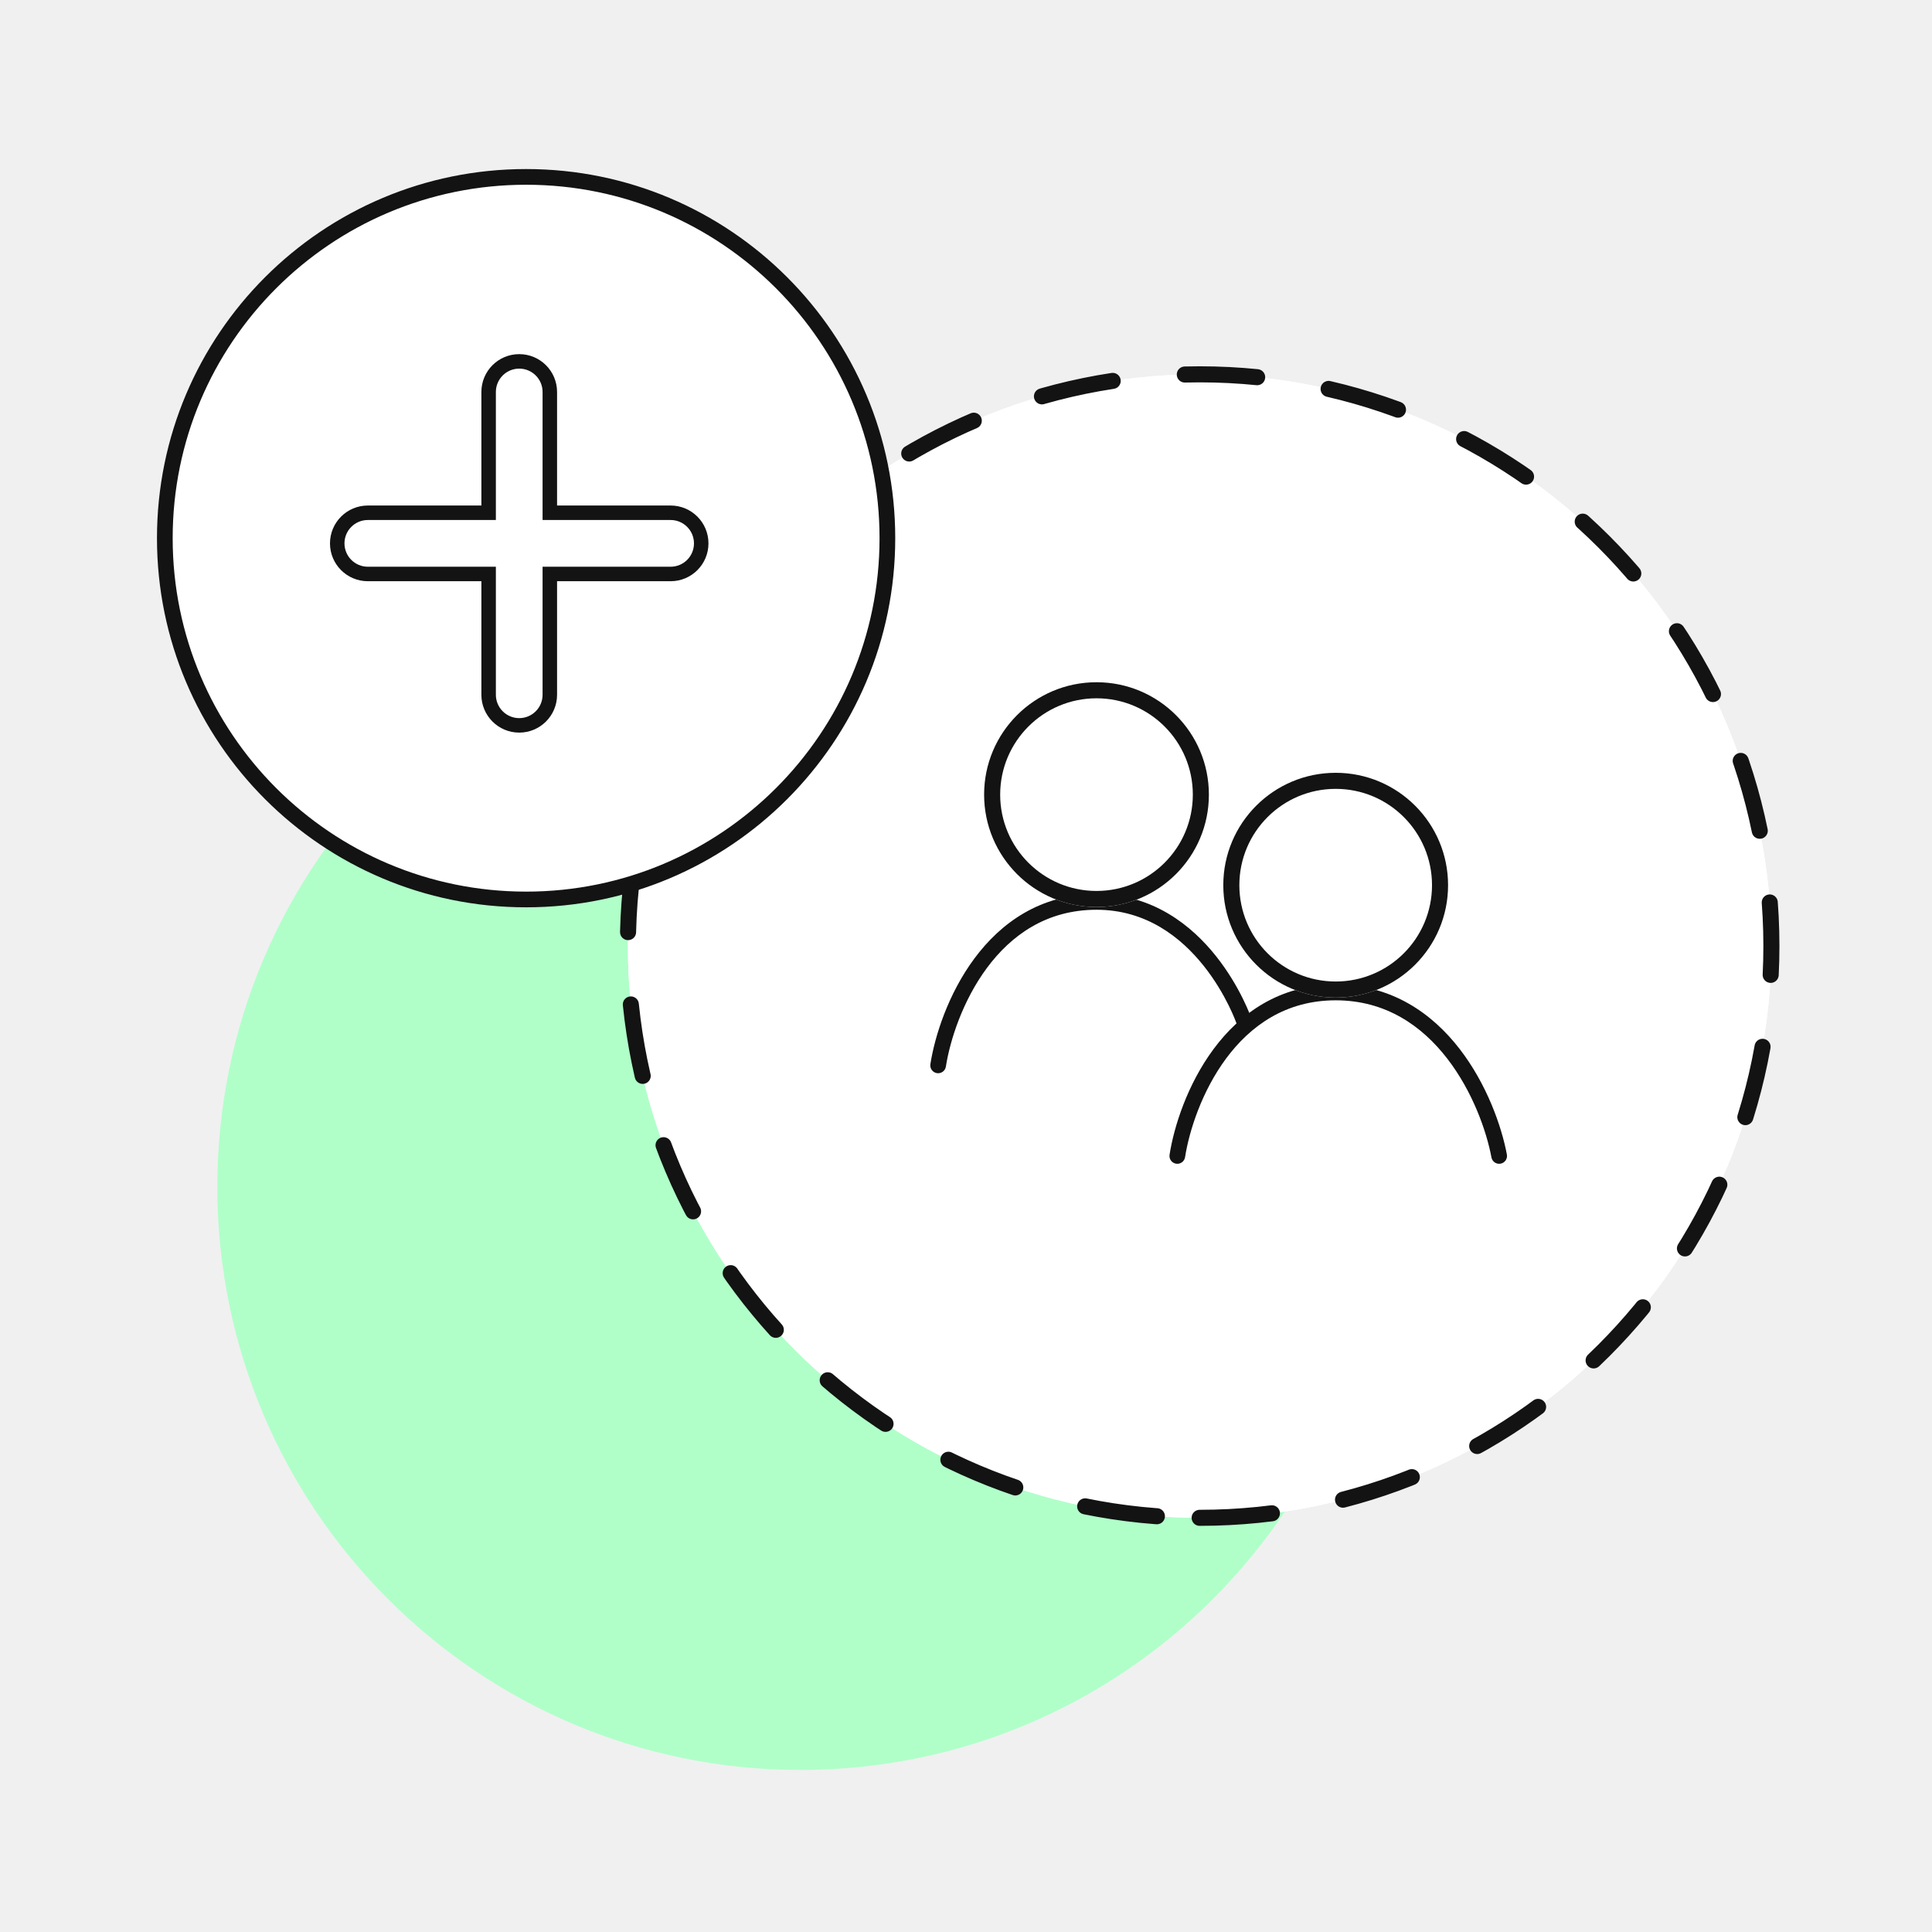
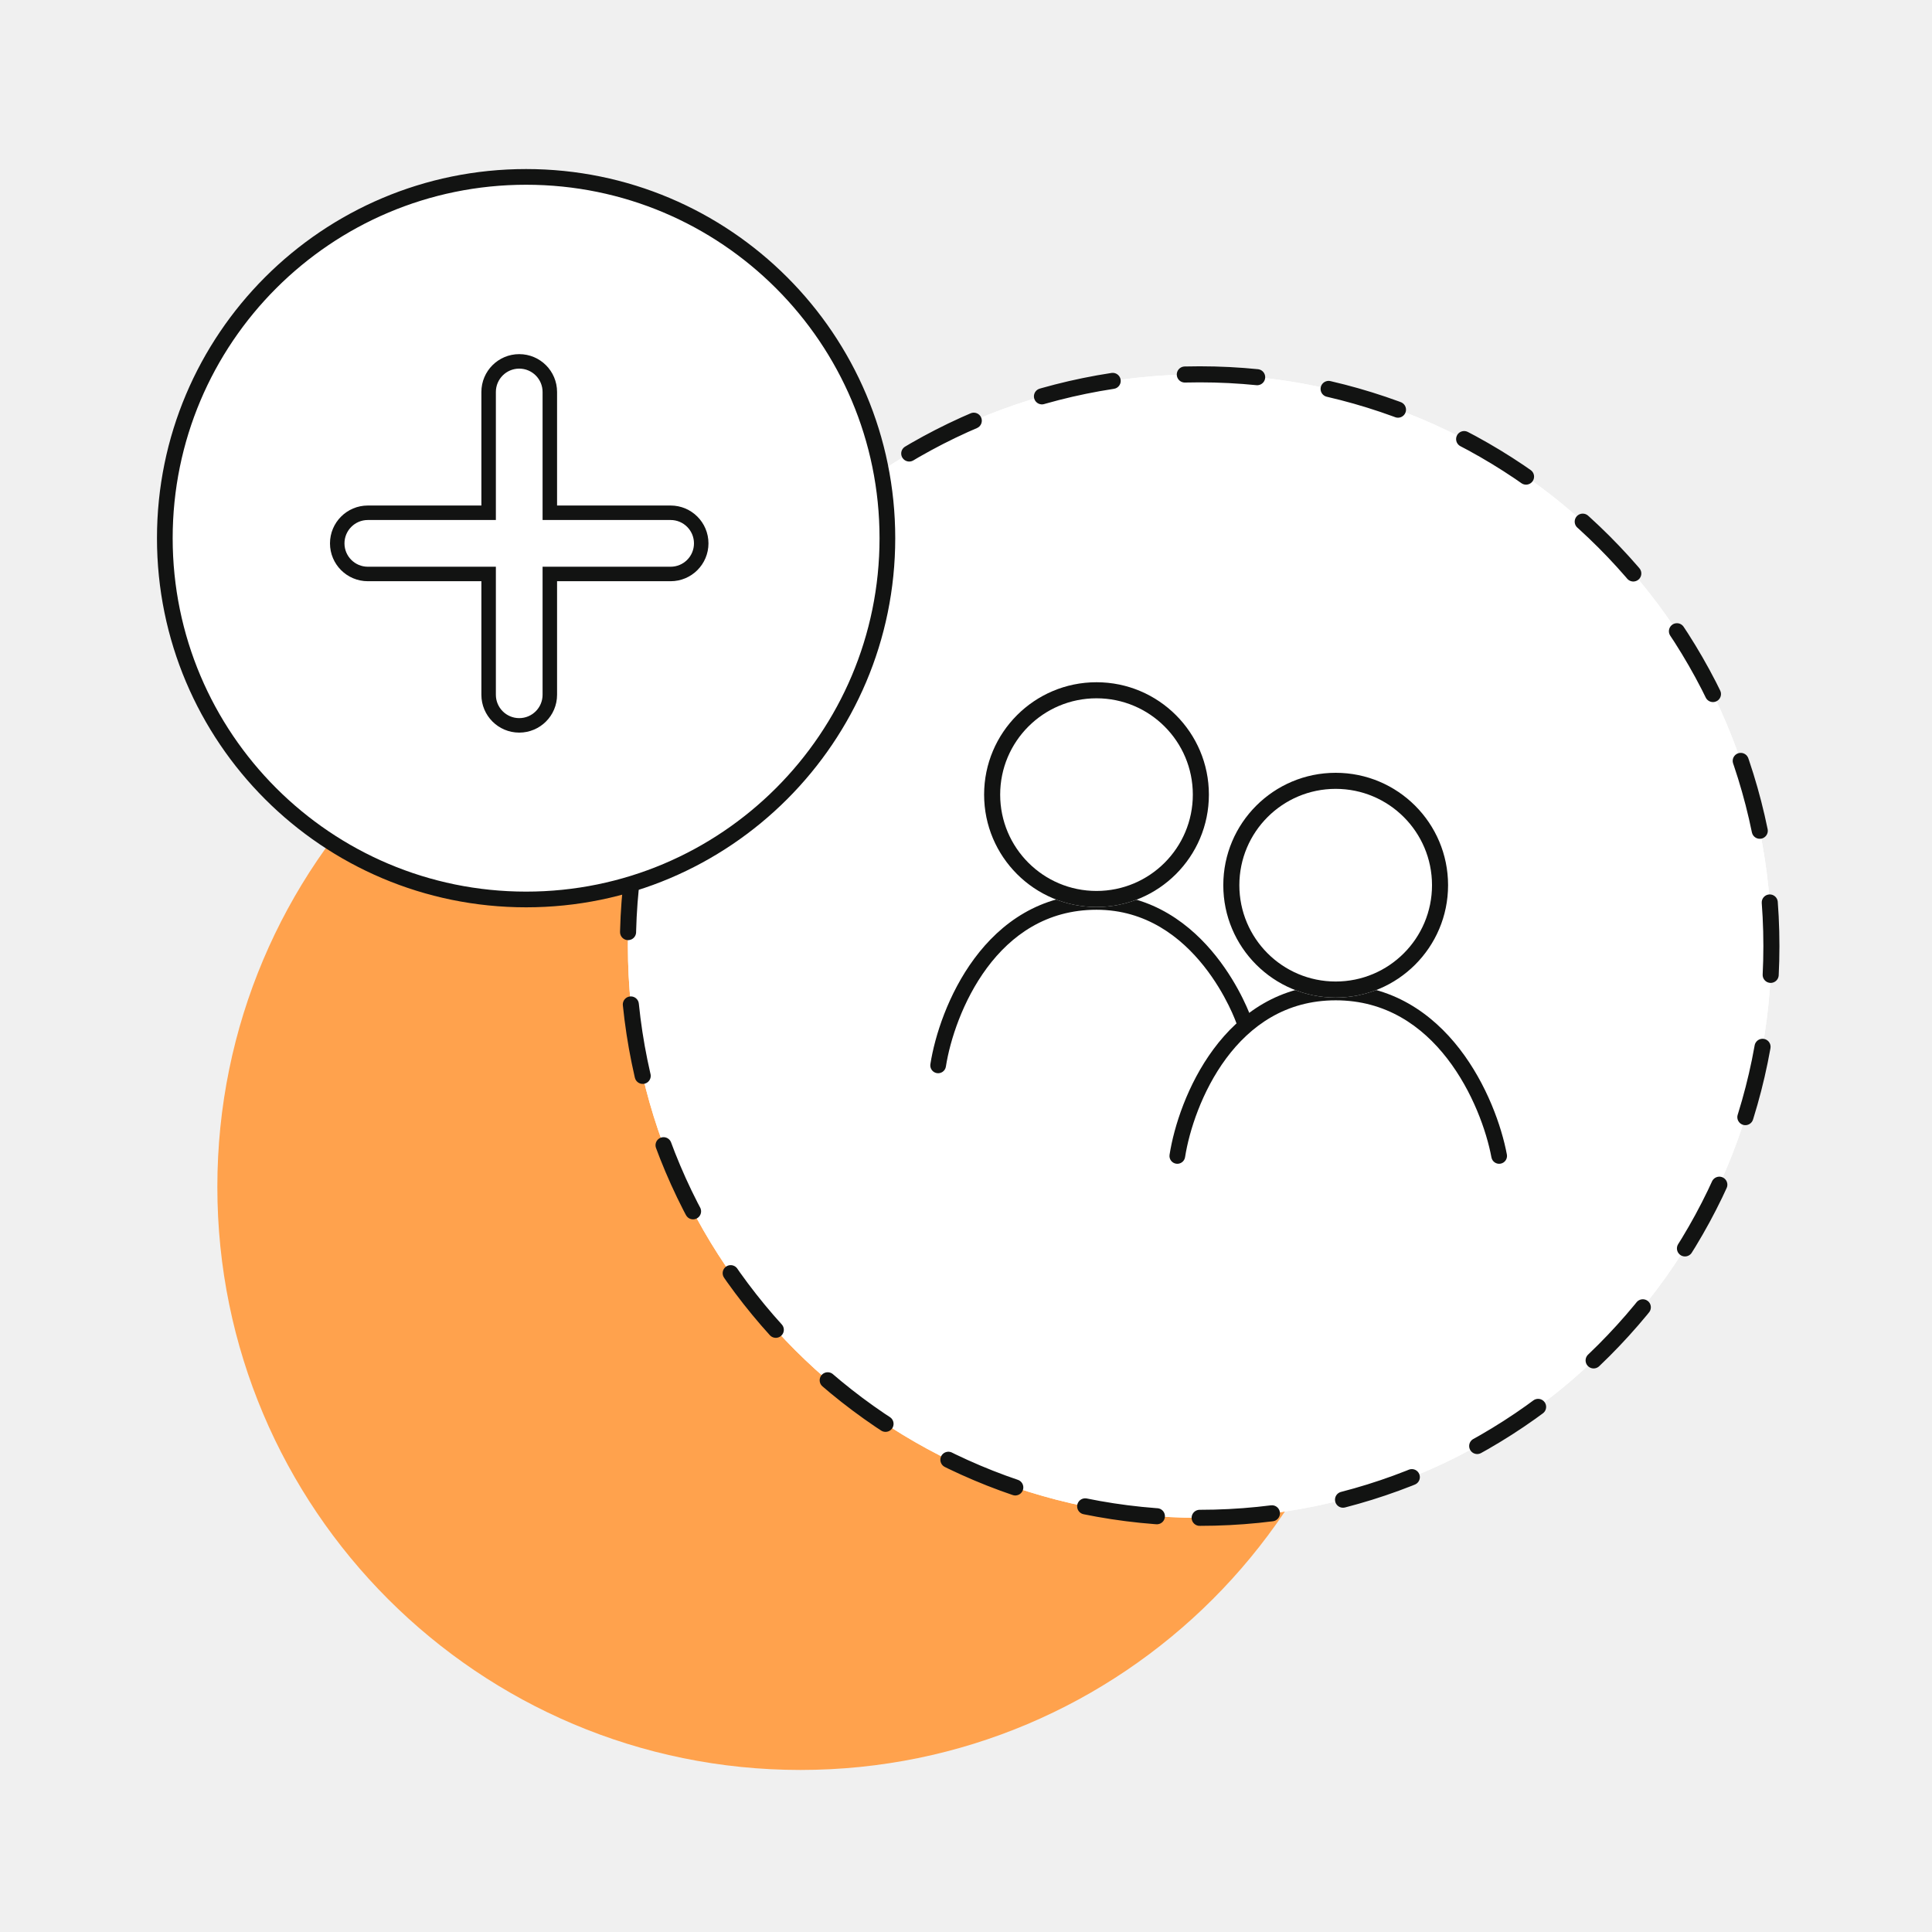
<svg xmlns="http://www.w3.org/2000/svg" width="160" height="160" viewBox="0 0 160 160" fill="none">
-   <path d="M66.29 146.58C92.96 146.58 114.58 124.96 114.58 98.29C114.58 71.62 92.96 50 66.29 50C39.62 50 18 71.62 18 98.29C18 124.96 39.62 146.58 66.29 146.58Z" fill="#B0FFC9" />
+   <path d="M66.29 146.58C92.96 146.58 114.58 124.96 114.58 98.29C114.58 71.62 92.96 50 66.29 50C39.62 50 18 71.62 18 98.29C18 124.96 39.62 146.58 66.29 146.58Z" fill="#FFA24D" />
  <path d="M99.35 125.7C125.501 125.7 146.7 104.501 146.7 78.35C146.7 52.199 125.501 31 99.35 31C73.199 31 52 52.199 52 78.35C52 104.501 73.199 125.7 99.35 125.7Z" fill="white" />
  <path d="M99.35 125.7C125.501 125.7 146.7 104.501 146.7 78.35C146.7 52.199 125.501 31 99.35 31C73.199 31 52 52.199 52 78.35C52 104.501 73.199 125.7 99.35 125.7Z" fill="white" stroke="#121312" stroke-width="1.33" stroke-miterlimit="10" stroke-linecap="round" stroke-dasharray="6 6" />
  <path d="M43.57 74.49C60.094 74.49 73.49 61.095 73.49 44.57C73.49 28.046 60.094 14.65 43.57 14.65C27.046 14.65 13.65 28.046 13.65 44.57C13.65 61.095 27.046 74.49 43.57 74.49Z" fill="white" />
  <path d="M46.134 47.534L45.534 47.534L45.534 48.134L45.534 57.538C45.534 58.937 44.4 60.072 43 60.072C41.6 60.072 40.466 58.937 40.466 57.538L40.466 48.134L40.466 47.534L39.866 47.534L30.462 47.534C29.062 47.534 27.928 46.4 27.928 45C27.928 43.6 29.062 42.465 30.462 42.465L39.866 42.465L40.466 42.465L40.466 41.865L40.466 32.462C40.466 31.062 41.6 29.928 43 29.928C44.4 29.928 45.534 31.062 45.534 32.462L45.534 41.865L45.534 42.465L46.134 42.465L55.538 42.465C56.938 42.465 58.072 43.6 58.072 45C58.072 46.4 56.938 47.534 55.538 47.534L46.134 47.534Z" stroke="#121312" stroke-width="1.2" />
  <path fill-rule="evenodd" clip-rule="evenodd" d="M43.57 15.3C27.405 15.3 14.3 28.405 14.3 44.57C14.3 60.735 27.405 73.84 43.57 73.84C59.735 73.84 72.84 60.735 72.84 44.57C72.84 28.405 59.735 15.3 43.57 15.3ZM13 44.57C13 27.687 26.687 14 43.57 14C60.453 14 74.14 27.687 74.14 44.57C74.14 61.453 60.453 75.14 43.57 75.14C26.687 75.14 13 61.453 13 44.57Z" fill="#121312" />
  <path fill-rule="evenodd" clip-rule="evenodd" d="M81.736 80.156C79.721 82.874 78.674 86.154 78.334 88.331C78.279 88.686 77.946 88.928 77.592 88.873C77.237 88.817 76.995 88.485 77.05 88.13C77.415 85.794 78.526 82.305 80.692 79.382C82.87 76.443 86.149 74.042 90.808 74.042C95.48 74.042 98.696 76.653 100.713 79.192C101.722 80.462 102.445 81.73 102.915 82.679C103.15 83.154 103.323 83.551 103.438 83.832C103.496 83.972 103.539 84.083 103.568 84.161C103.583 84.2 103.594 84.23 103.601 84.251L103.61 84.276L103.613 84.283L103.614 84.286L103.614 84.287C103.614 84.287 103.614 84.287 103 84.5L103.614 84.287C103.731 84.626 103.552 84.997 103.212 85.114C102.873 85.231 102.503 85.052 102.386 84.713L102.386 84.712L102.386 84.712L102.384 84.709L102.378 84.692C102.373 84.676 102.364 84.651 102.351 84.618C102.326 84.552 102.288 84.453 102.235 84.325C102.131 84.069 101.97 83.7 101.75 83.256C101.309 82.365 100.633 81.181 99.695 80C97.815 77.635 94.935 75.342 90.808 75.342C86.666 75.342 83.74 77.454 81.736 80.156Z" fill="#121312" />
  <path d="M100.115 65.808C100.115 70.948 95.948 75.115 90.808 75.115C85.667 75.115 81.5 70.948 81.5 65.808C81.5 60.667 85.667 56.5 90.808 56.5C95.948 56.5 100.115 60.667 100.115 65.808Z" fill="white" />
  <path fill-rule="evenodd" clip-rule="evenodd" d="M90.808 73.785C95.214 73.785 98.785 70.214 98.785 65.808C98.785 61.402 95.214 57.83 90.808 57.83C86.402 57.83 82.83 61.402 82.83 65.808C82.83 70.214 86.402 73.785 90.808 73.785ZM90.808 75.115C95.948 75.115 100.115 70.948 100.115 65.808C100.115 60.667 95.948 56.5 90.808 56.5C85.667 56.5 81.5 60.667 81.5 65.808C81.5 70.948 85.667 75.115 90.808 75.115Z" fill="#121312" />
  <path fill-rule="evenodd" clip-rule="evenodd" d="M101.544 87.656C99.529 90.374 98.483 93.654 98.142 95.831C98.087 96.186 97.754 96.428 97.4 96.373C97.045 96.317 96.803 95.985 96.858 95.63C97.223 93.294 98.334 89.805 100.5 86.882C102.678 83.943 105.957 81.542 110.616 81.542C115.271 81.542 118.617 83.94 120.882 86.871C123.136 89.79 124.355 93.275 124.793 95.611C124.859 95.963 124.627 96.303 124.274 96.369C123.921 96.436 123.581 96.203 123.515 95.85C123.107 93.673 121.957 90.389 119.853 87.666C117.76 84.957 114.76 82.842 110.616 82.842C106.474 82.842 103.548 84.954 101.544 87.656Z" fill="#121312" />
  <path d="M119.923 73.308C119.923 78.448 115.756 82.615 110.616 82.615C105.475 82.615 101.308 78.448 101.308 73.308C101.308 68.167 105.475 64 110.616 64C115.756 64 119.923 68.167 119.923 73.308Z" fill="white" />
  <path fill-rule="evenodd" clip-rule="evenodd" d="M110.616 81.285C115.022 81.285 118.593 77.714 118.593 73.308C118.593 68.902 115.022 65.33 110.616 65.33C106.21 65.33 102.638 68.902 102.638 73.308C102.638 77.714 106.21 81.285 110.616 81.285ZM110.616 82.615C115.756 82.615 119.923 78.448 119.923 73.308C119.923 68.167 115.756 64 110.616 64C105.475 64 101.308 68.167 101.308 73.308C101.308 78.448 105.475 82.615 110.616 82.615Z" fill="#121312" />
</svg>
